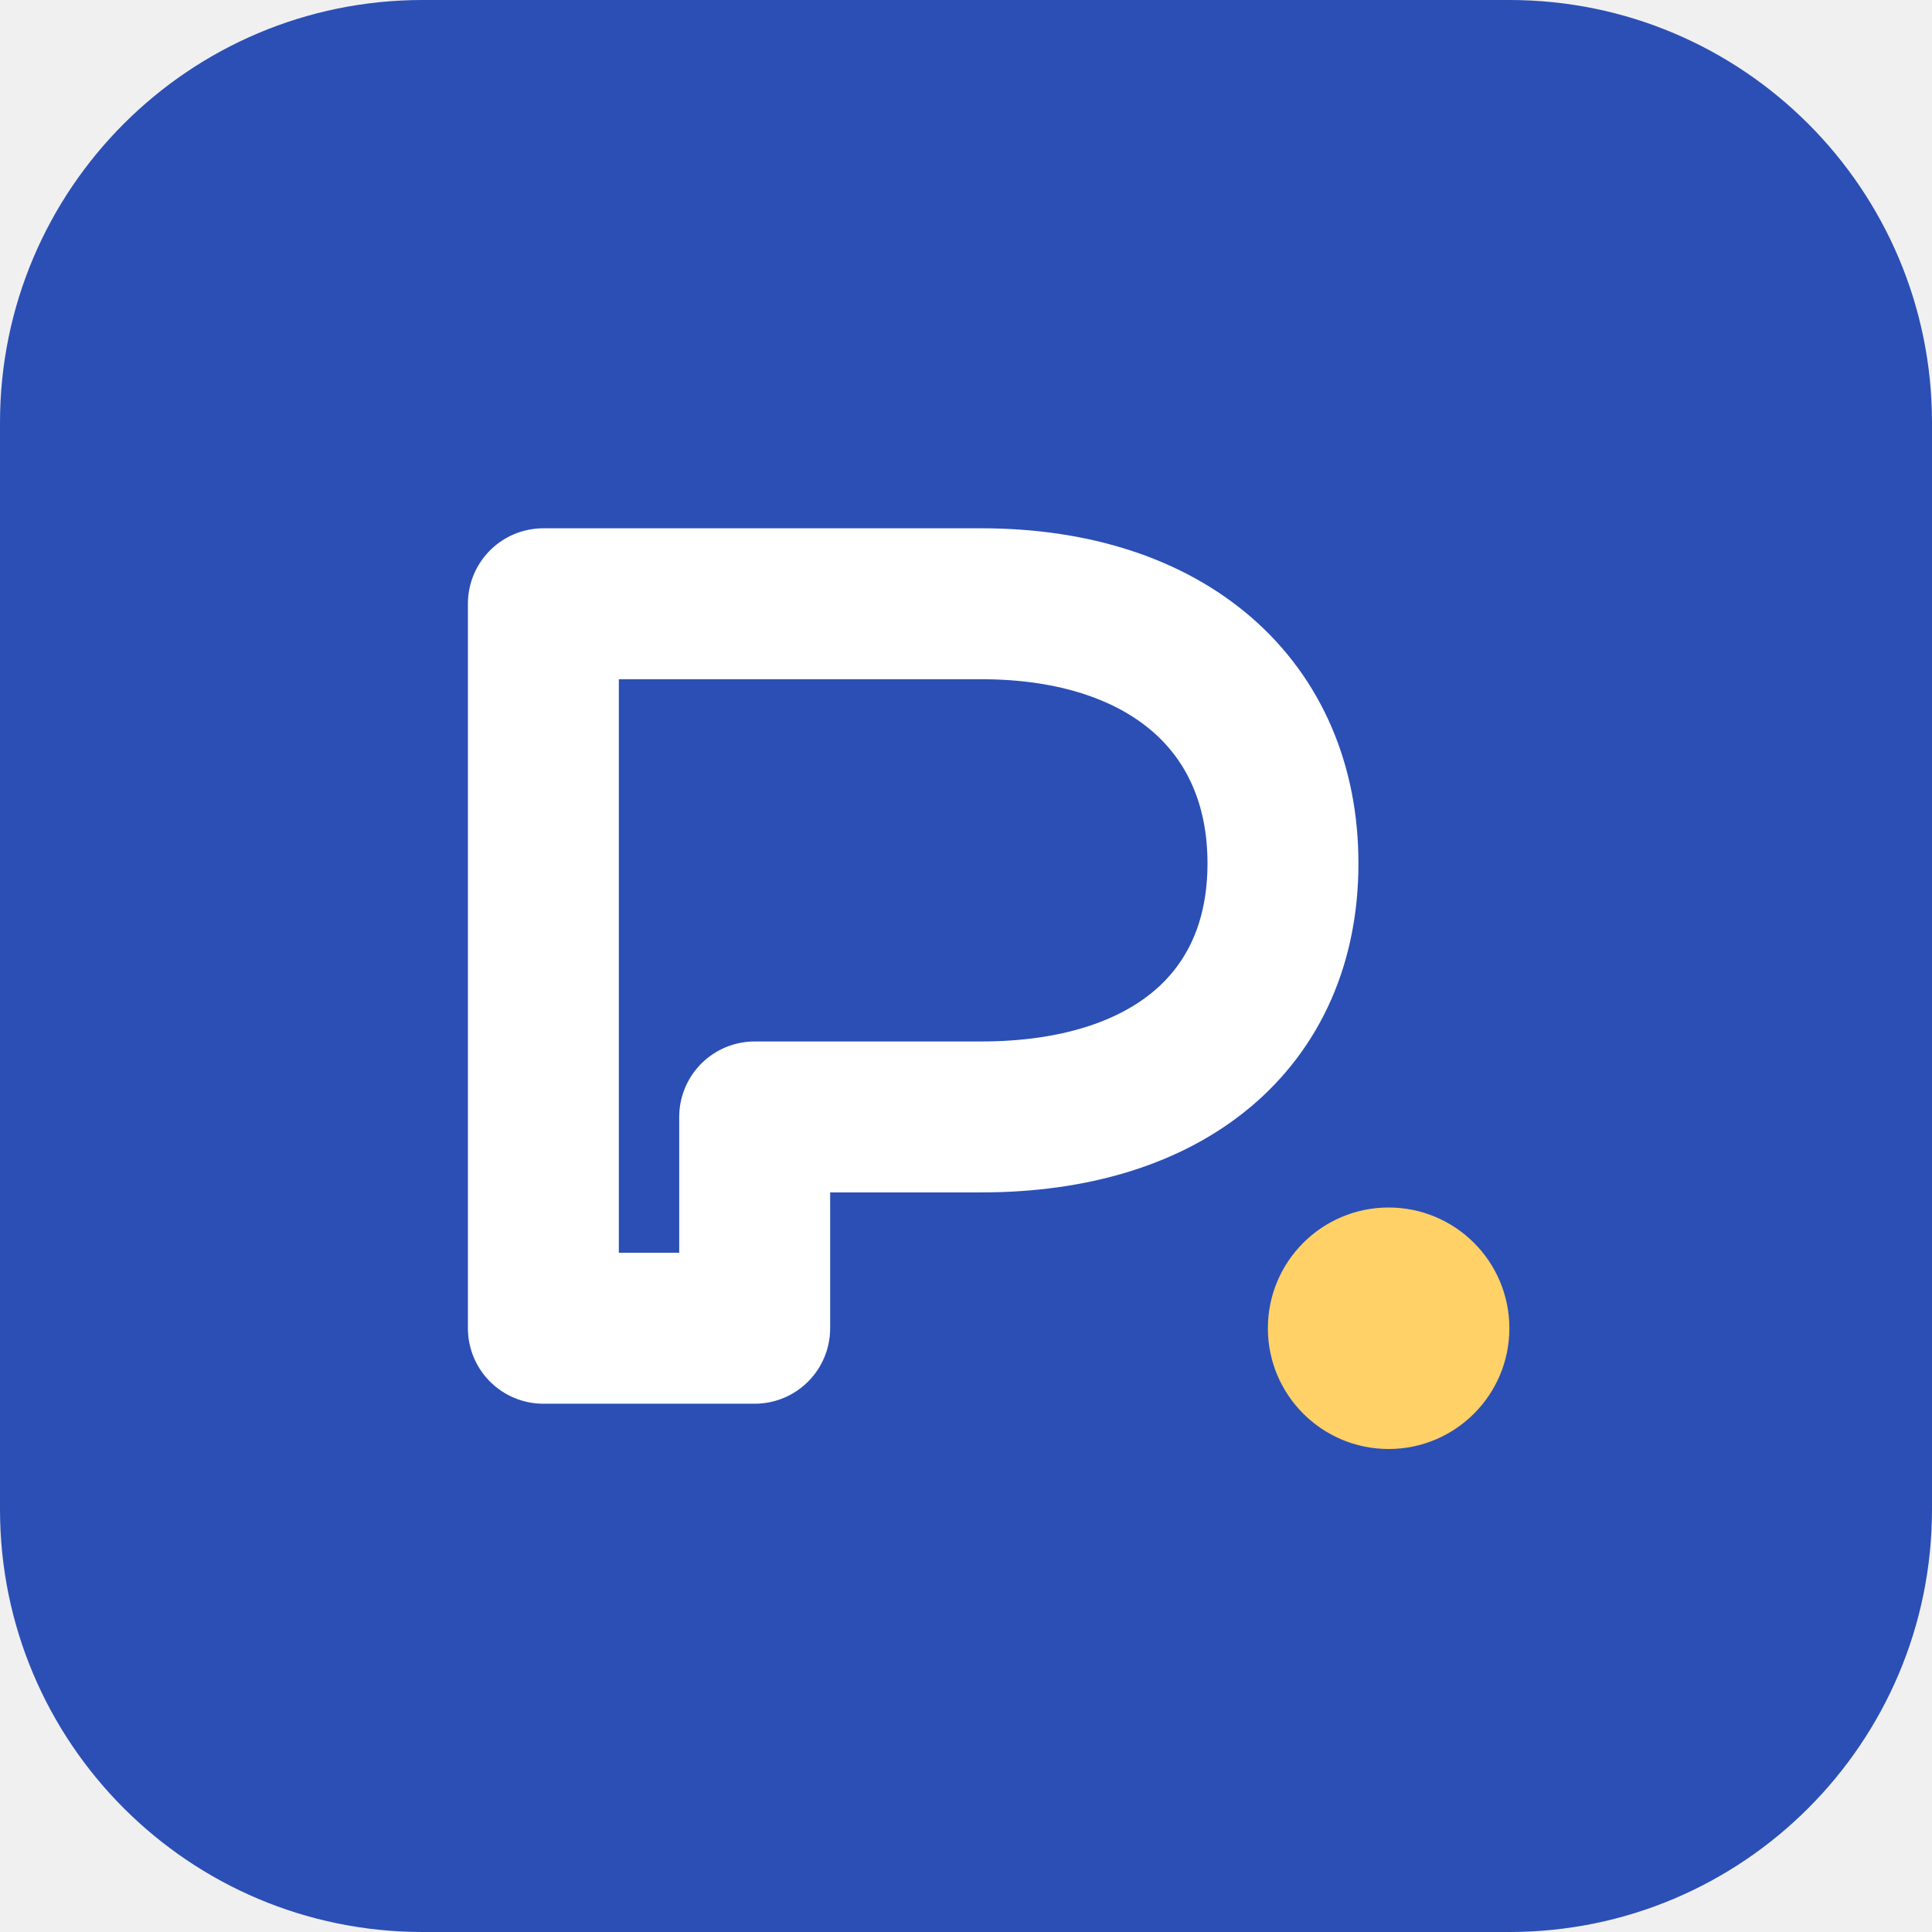
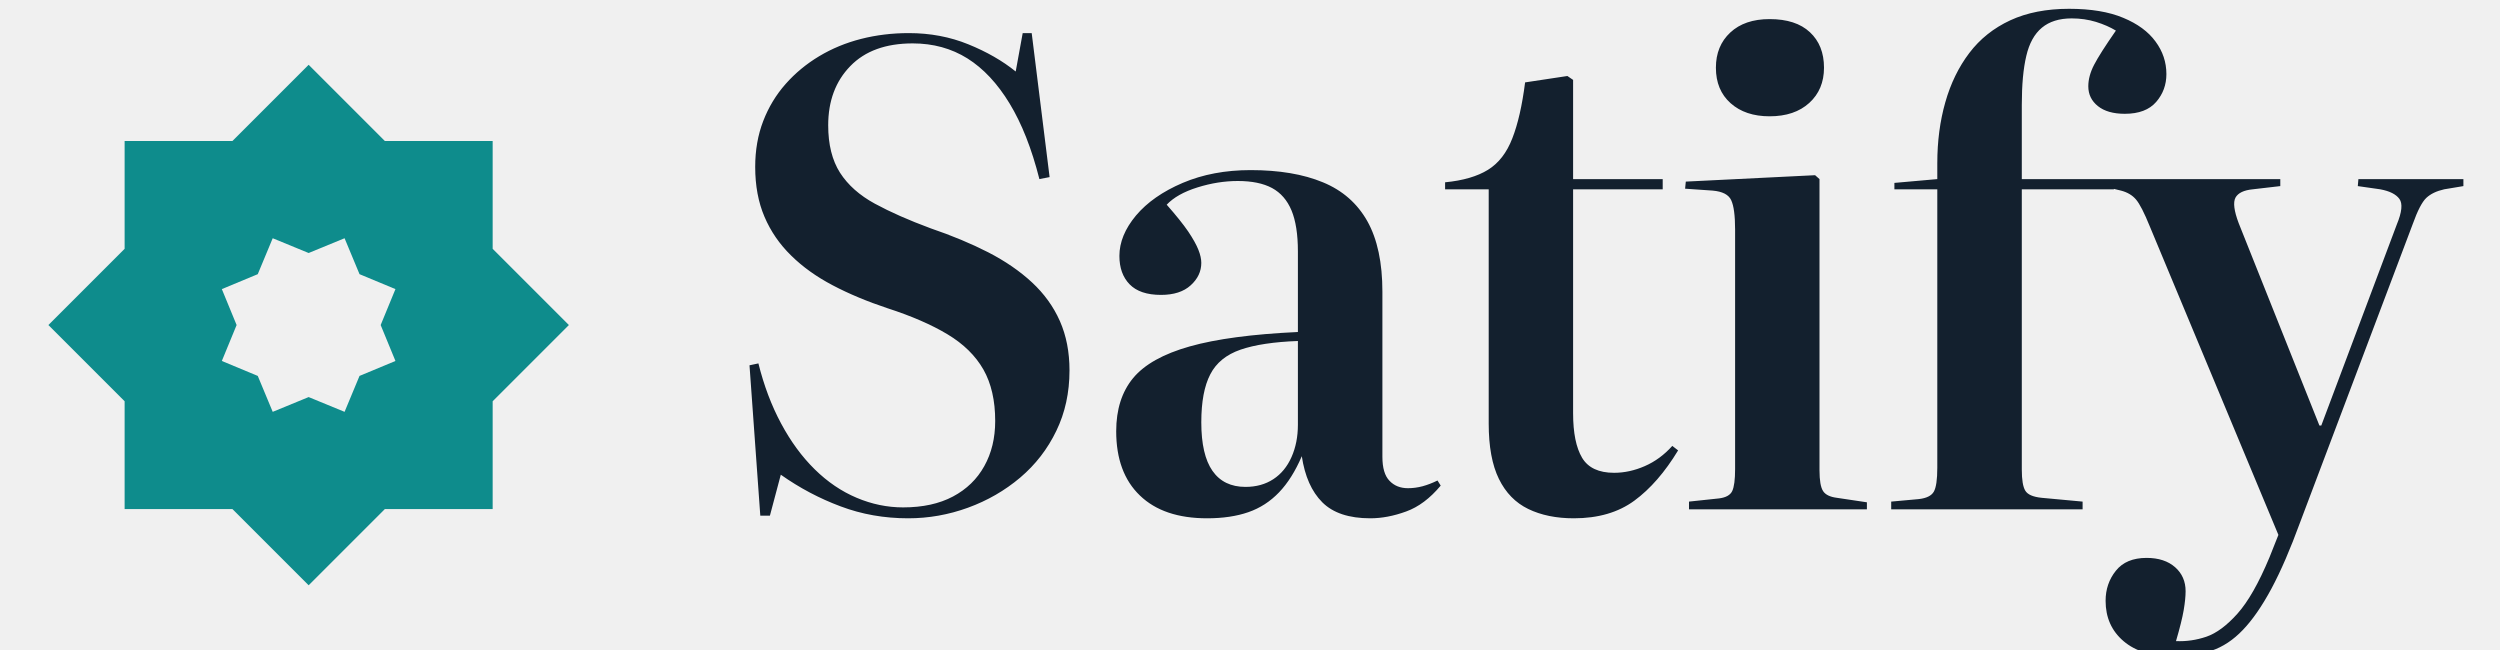
- <svg xmlns="http://www.w3.org/2000/svg" viewBox="0 0 64 64" role="img" aria-label="Logo">
-   <rect width="64" height="64" rx="14" fill="#2b4fb5" />
-   <path d="M18 44V20h14.5c6.2 0 10 3.4 10 8.6S38.7 37 32.5 37H25v7z" fill="none" stroke="#fff" stroke-width="5" stroke-linejoin="round" />
-   <circle cx="46" cy="44" r="4" fill="#ffd166" />
+ <svg xmlns="http://www.w3.org/2000/svg" viewBox="0 0 250 65" width="250" height="65" role="img" aria-label="Satify">
+   <path fill="#0E8C8C" fill-rule="evenodd" transform="translate(4 5.64) scale(1.679)" d="M16.00 0.50L20.54 5.04L26.96 5.04L26.96 11.46L31.50 16.00L26.96 20.54L26.96 26.96L20.54 26.96L16.00 31.50L11.46 26.96L5.04 26.96L5.04 20.54L0.50 16.00L5.04 11.46L5.04 5.04L11.46 5.04ZM18.14 10.83L19.03 12.97L21.17 13.86L20.29 16.00L21.17 18.14L19.03 19.03L18.14 21.17L16.00 20.29L13.86 21.17L12.97 19.03L10.83 18.14L11.71 16.00L10.83 13.86L12.97 12.97L13.86 10.83L16.00 11.71Z" />
+   <path fill="#13202E" transform="translate(71.81 50.93)" d="M19.01 0.90Q15.42 0.90 12.26-0.29Q9.09-1.47 6.27-3.46L5.18 0.64L4.22 0.64L3.14-14.40L4.03-14.59Q4.86-11.26 6.30-8.58Q7.74-5.89 9.66-4Q11.58-2.11 13.86-1.15Q16.13-0.19 18.50-0.19Q21.44-0.19 23.49-1.28Q25.54-2.37 26.62-4.32Q27.71-6.27 27.71-8.83Q27.71-11.90 26.53-13.98Q25.34-16.06 22.94-17.50Q20.54-18.94 16.96-20.10Q13.89-21.12 11.46-22.40Q9.02-23.68 7.30-25.38Q5.57-27.07 4.64-29.25Q3.71-31.42 3.71-34.24Q3.71-36.74 4.51-38.82Q5.31-40.90 6.75-42.53Q8.19-44.16 10.11-45.31Q12.03-46.46 14.30-47.04Q16.58-47.62 19.07-47.62Q22.27-47.62 25.02-46.50Q27.78-45.38 29.76-43.78L30.46-47.62L31.36-47.62L33.15-33.22L32.13-33.02Q30.98-37.57 29.15-40.58Q27.33-43.58 24.93-45.09Q22.53-46.59 19.46-46.59Q15.42-46.59 13.22-44.32Q11.01-42.05 11.01-38.40Q11.01-35.52 12.19-33.66Q13.38-31.81 15.68-30.56Q17.98-29.31 21.25-28.10Q24.45-27.01 27.01-25.70Q29.57-24.38 31.39-22.69Q33.22-20.99 34.18-18.82Q35.14-16.64 35.14-13.89Q35.14-10.56 33.82-7.84Q32.51-5.12 30.21-3.17Q27.90-1.22 24.99-0.16Q22.08 0.90 19.01 0.90M48.90 0.90Q44.54 0.90 42.18-1.38Q39.81-3.65 39.81-7.81Q39.81-11.07 41.50-13.12Q43.20-15.17 47.17-16.29Q51.14-17.41 57.98-17.73L57.98-25.79Q57.98-28.35 57.34-29.89Q56.70-31.42 55.39-32.13Q54.08-32.83 51.97-32.83Q49.98-32.83 47.94-32.19Q45.89-31.55 44.86-30.46Q46.27-28.86 47.01-27.78Q47.74-26.69 48.03-25.95Q48.32-25.22 48.32-24.64Q48.32-23.36 47.26-22.40Q46.21-21.44 44.29-21.44Q42.18-21.44 41.15-22.50Q40.13-23.55 40.13-25.34Q40.13-27.39 41.79-29.38Q43.46-31.36 46.46-32.64Q49.47-33.92 53.25-33.92Q57.54-33.92 60.48-32.70Q63.42-31.49 64.93-28.80Q66.43-26.11 66.43-21.76L66.43-5.25Q66.43-3.58 67.14-2.85Q67.84-2.11 68.99-2.11Q69.70-2.11 70.43-2.30Q71.17-2.50 71.94-2.88L72.26-2.37Q70.66-0.45 68.80 0.22Q66.94 0.90 65.22 0.90Q62.02 0.90 60.42-0.70Q58.82-2.30 58.37-5.31Q57.41-3.07 56.10-1.70Q54.78-0.32 53.02 0.29Q51.26 0.90 48.90 0.90M52.74-2.24Q54.34-2.24 55.52-3.01Q56.70-3.78 57.34-5.22Q57.98-6.66 57.98-8.45L57.98-16.83Q54.40-16.70 52.26-15.97Q50.11-15.23 49.22-13.50Q48.32-11.78 48.32-8.70Q48.32-5.44 49.44-3.84Q50.56-2.24 52.74-2.24M85.57 0.90Q82.94 0.90 81.02-0.03Q79.10-0.96 78.08-3.04Q77.06-5.12 77.06-8.58L77.06-32L72.70-32L72.70-32.70Q75.39-32.96 76.99-33.95Q78.59-34.94 79.42-37.09Q80.26-39.23 80.70-42.69L84.93-43.33L85.50-42.94L85.50-33.02L94.46-33.02L94.46-32L85.50-32L85.50-9.60Q85.50-6.66 86.40-5.15Q87.30-3.65 89.60-3.65Q91.14-3.65 92.67-4.32Q94.21-4.99 95.42-6.34L96-5.89Q94.02-2.62 91.62-0.86Q89.22 0.90 85.57 0.90M114.88 0L97.09 0L97.09-0.77L100.10-1.09Q101.12-1.22 101.41-1.82Q101.70-2.43 101.70-4.03L101.70-27.97Q101.70-30.08 101.31-30.91Q100.93-31.74 99.46-31.87L96.70-32.06L96.77-32.77L109.70-33.41L110.14-33.02L110.14-3.90Q110.14-2.37 110.50-1.82Q110.85-1.28 111.87-1.15L114.88-0.70L114.88 0M105.15-39.30Q102.72-39.30 101.25-40.61Q99.78-41.92 99.78-44.16Q99.78-46.34 101.22-47.68Q102.66-49.02 105.15-49.02Q107.78-49.02 109.18-47.71Q110.59-46.40 110.59-44.16Q110.59-41.98 109.12-40.64Q107.65-39.30 105.15-39.30M136.45 0L117.31 0L117.31-0.77L120.06-1.02Q121.22-1.15 121.57-1.76Q121.92-2.37 121.92-4.16L121.92-32L117.63-32L117.63-32.64L121.92-33.02L121.92-34.62Q121.92-37.89 122.72-40.70Q123.52-43.52 125.12-45.63Q126.72-47.74 129.22-48.90Q131.71-50.05 135.10-50.05Q138.37-50.05 140.51-49.15Q142.66-48.26 143.74-46.78Q144.83-45.31 144.83-43.52Q144.83-41.92 143.81-40.74Q142.78-39.55 140.67-39.55Q138.94-39.55 137.98-40.32Q137.02-41.09 137.02-42.30Q137.02-43.33 137.60-44.45Q138.18-45.57 139.78-47.87Q138.94-48.38 137.79-48.74Q136.64-49.09 135.36-49.09Q133.50-49.09 132.38-48.16Q131.26-47.23 130.82-45.34Q130.37-43.46 130.37-40.45L130.37-33.02L139.58-33.02L139.58-32L130.37-32L130.37-3.97Q130.37-2.43 130.72-1.86Q131.07-1.28 132.35-1.15L136.45-0.77M145.60 14.72Q142.34 14.72 140.54 13.18Q138.75 11.65 138.75 9.15Q138.75 7.42 139.78 6.14Q140.80 4.86 142.85 4.86Q144.64 4.86 145.70 5.79Q146.75 6.72 146.75 8.19Q146.75 8.96 146.56 10.08Q146.37 11.20 145.79 13.18Q147.33 13.25 148.83 12.74Q150.34 12.22 151.94 10.43Q153.54 8.64 155.14 4.80L156.03 2.56L143.17-28.29Q142.34-30.34 141.79-30.98Q141.25-31.62 140.29-31.87L138.43-32.32L138.50-33.02L156.22-33.02L156.22-32.32L153.47-32Q152.13-31.87 151.74-31.17Q151.36-30.46 152.06-28.61L160.13-8.38L160.32-8.38L167.87-28.48Q168.64-30.34 168.13-31.04Q167.62-31.74 166.21-32L163.97-32.32L164.03-33.02L174.53-33.02L174.53-32.32L172.61-32Q171.46-31.74 170.82-31.14Q170.18-30.53 169.47-28.54L158.21 1.28Q156.74 5.31 155.33 7.94Q153.92 10.56 152.48 12.06Q151.04 13.57 149.34 14.14Q147.65 14.72 145.60 14.72" />
</svg>
